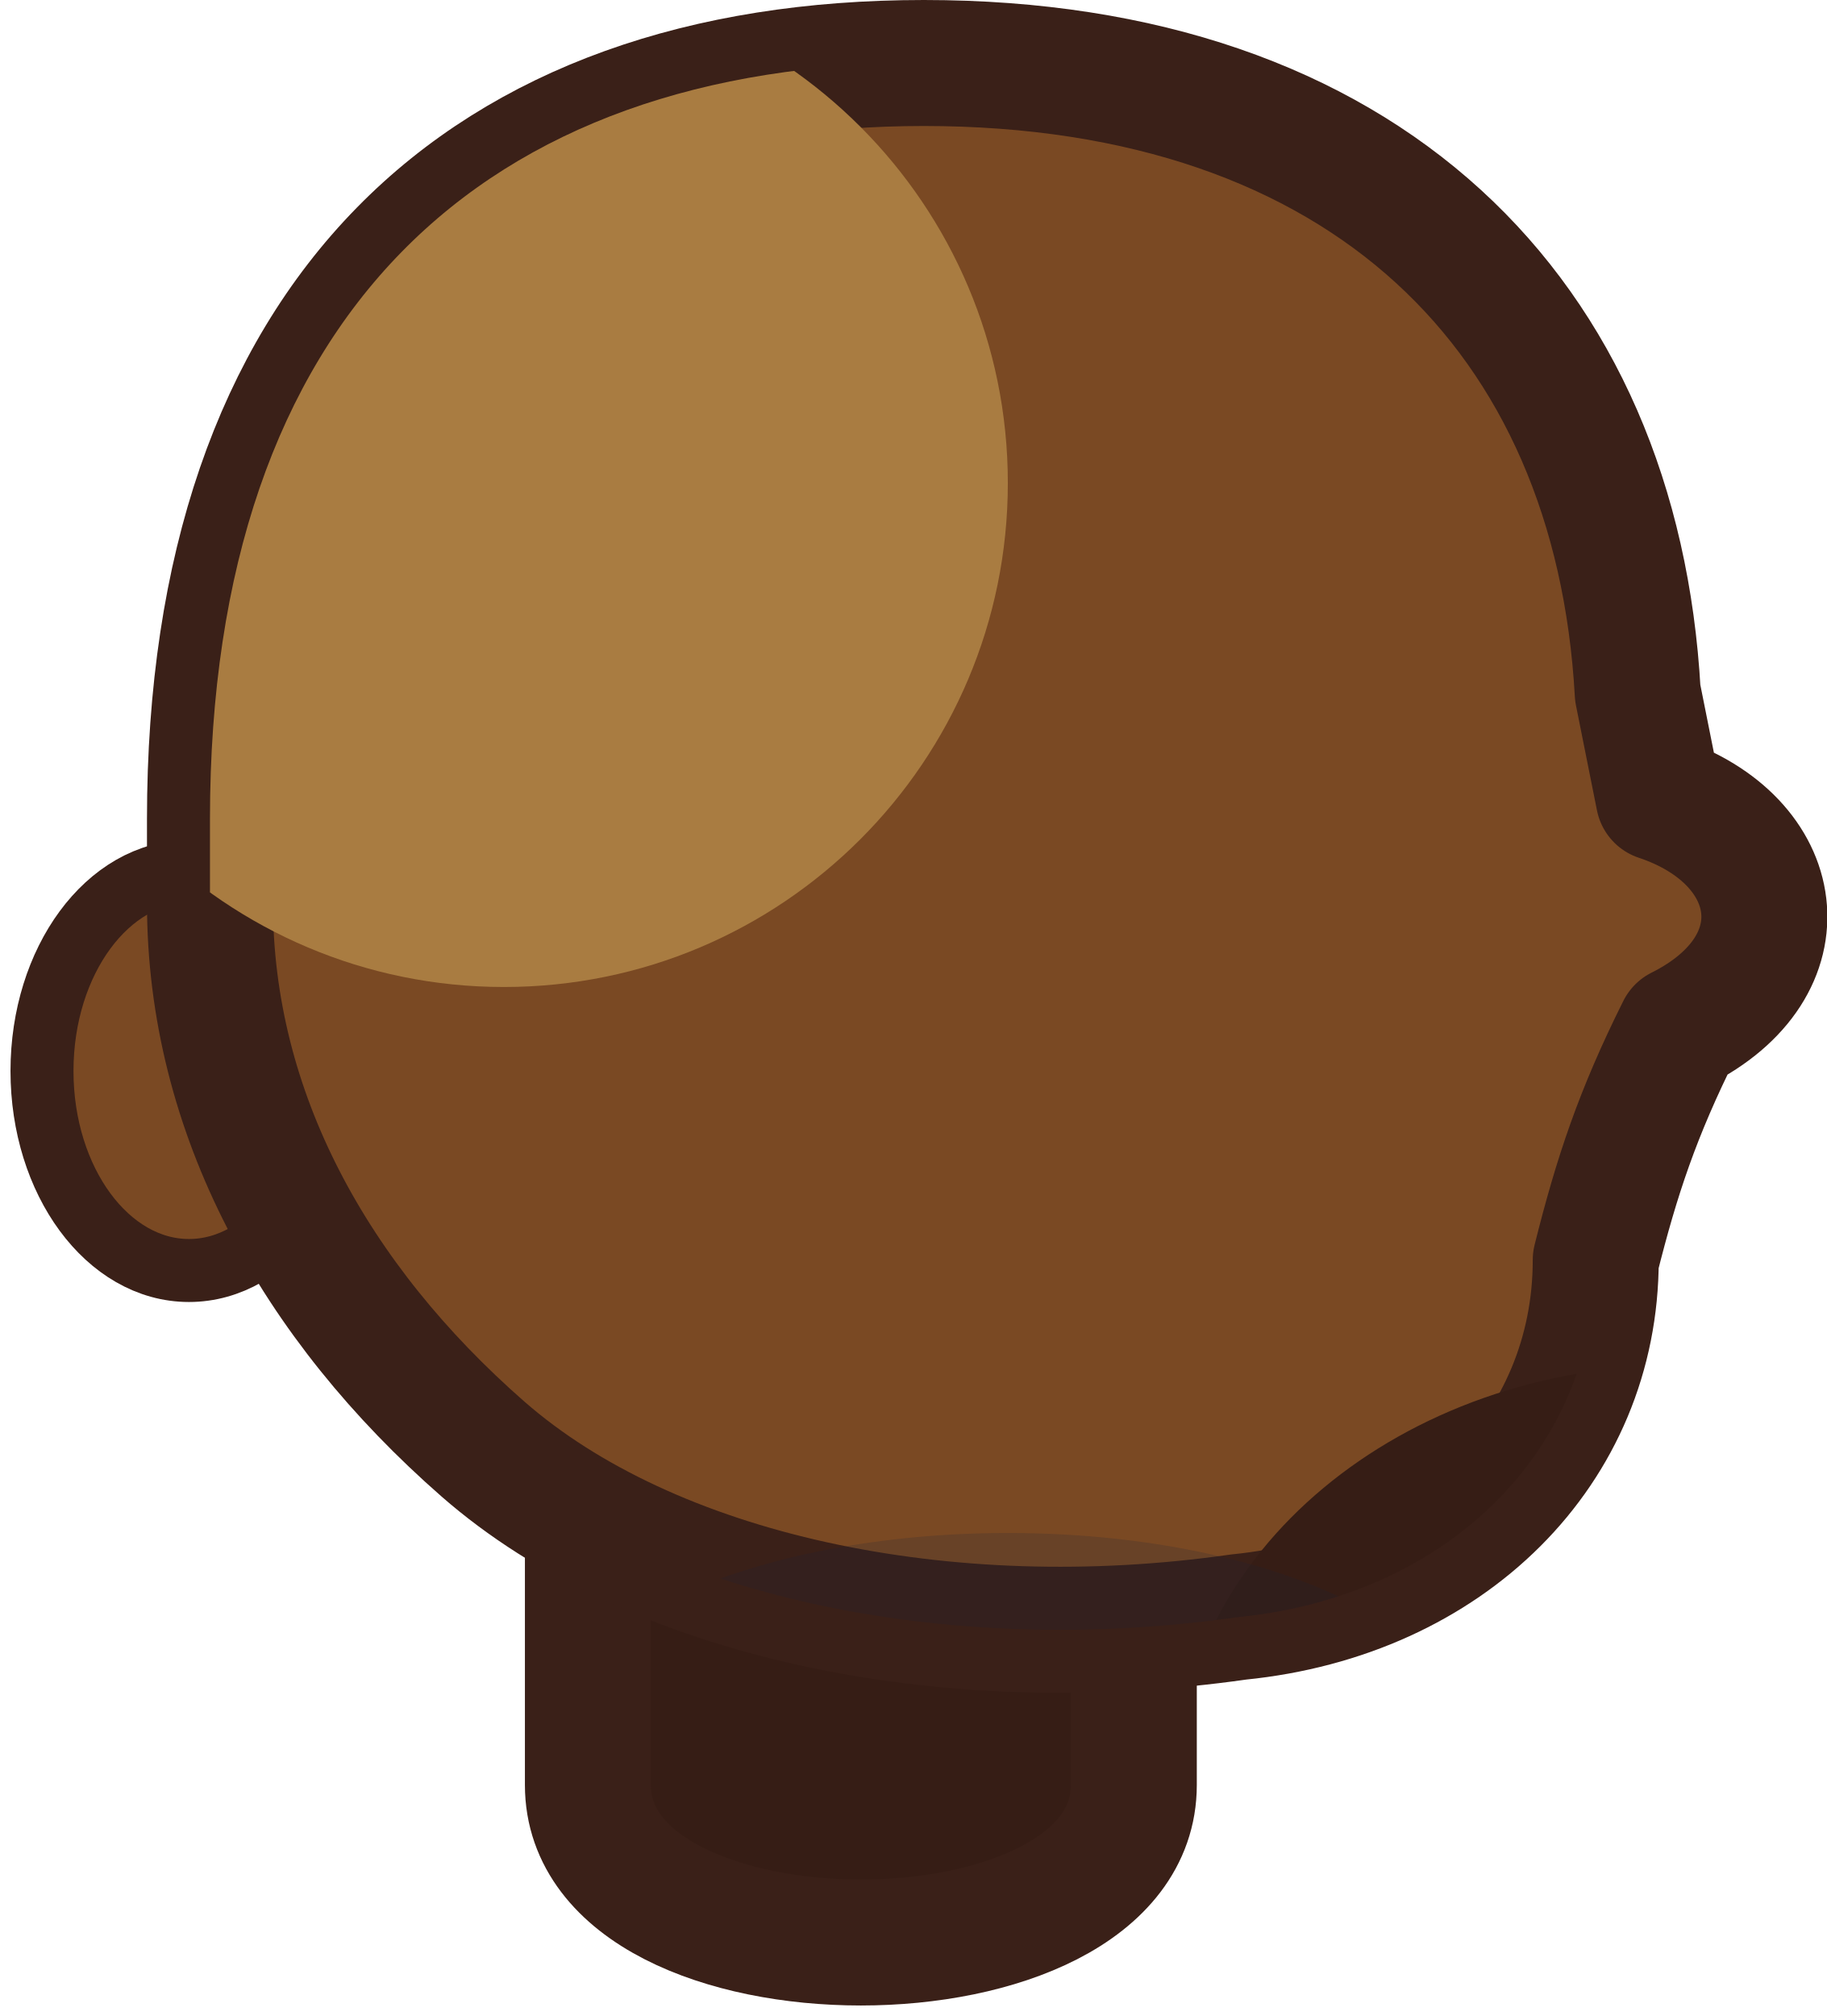
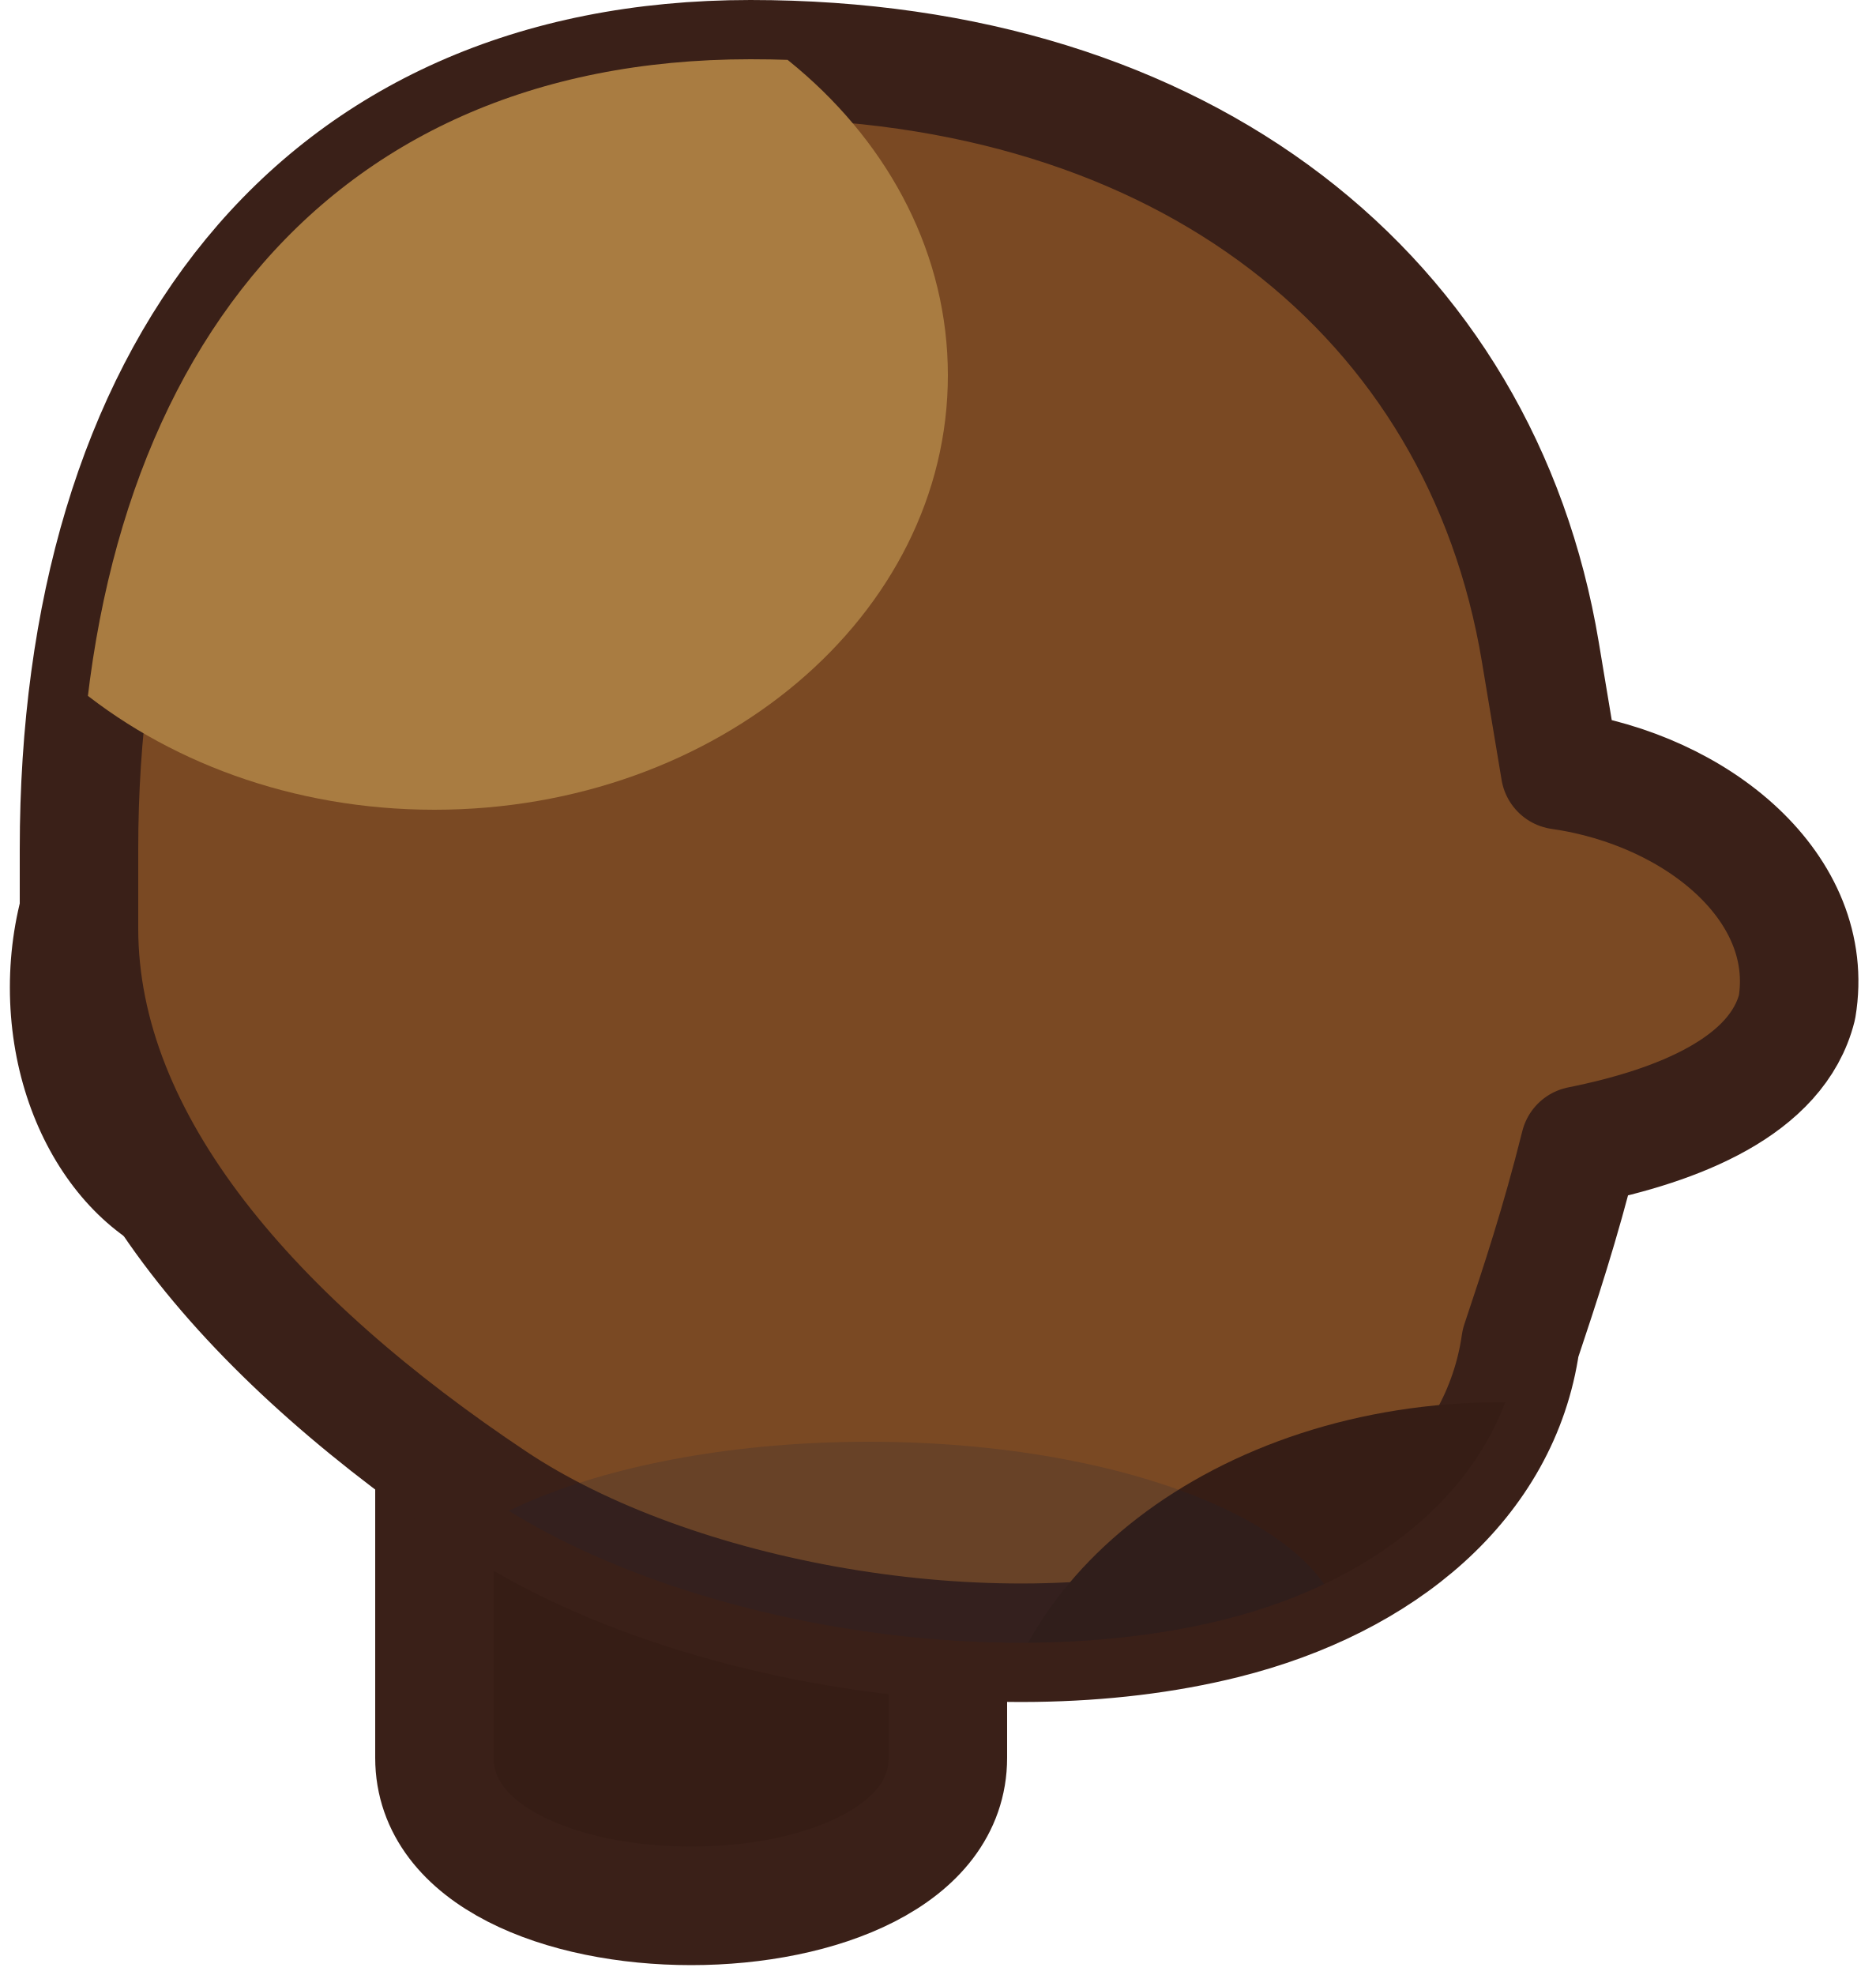
- <svg xmlns="http://www.w3.org/2000/svg" width="87" height="96" viewBox="76 37 87 96" shape-rendering="geometricPrecision">
-   <path d="M 104,98 L 104,122 C 104,132 130,132 130,122 L 130,98 C 130,88 104,88 104,98 Z" fill="#361d15" stroke="#3a2018" stroke-width="6" stroke-linecap="round" stroke-linejoin="round" />
-   <ellipse cx="85" cy="88" rx="7" ry="9.5" fill="#7a4923" stroke="#3a2018" stroke-width="3" />
-   <path d="M 86,76 C 86,52 99,40 120,40 C 141,40 153,52 154,70 L 155,75 C 161,77 162,83 156,86 C 154,90 153,93 152,97 C 152,106 145,113 135,114 C 121,116 107,113 99,106 C 91,99 86,90 86,80 Z" fill="#7a4923" stroke="#3a2018" stroke-width="6" stroke-linecap="round" stroke-linejoin="round" />
+ <svg xmlns="http://www.w3.org/2000/svg" width="95" height="100" viewBox="76 35 95 100" shape-rendering="geometricPrecision">
+   <path d="M 98,96 L 98,124 C 98,134 124,134 124,124 L 124,96 C 124,86 98,86 98,96 Z" fill="#361d15" stroke="#3a2018" stroke-width="6" stroke-linecap="round" stroke-linejoin="round" />
+   <ellipse cx="88" cy="85" rx="10" ry="13" fill="#7a4923" stroke="#3a2018" stroke-width="3" />
+   <ellipse cx="89" cy="86" rx="3.5" ry="5" fill="#361d15" />
+   <path d="M 80,78 C 80,54 92,38 114,38 C 136,38 151,50 154,68 L 155,74 C 162,75 168,80 167,86 C 166,90 161,92 156,93 C 155,97 154,100 153,103 C 152,110 146,115 138,117 C 126,120 110,117 101,111 C 89,103 80,93 80,82 Z" fill="#7a4923" stroke="#3a2018" stroke-width="6" stroke-linecap="round" stroke-linejoin="round" />
  <defs>
    <clipPath id="hd5">
-       <path d="M 86,76 C 86,52 99,40 120,40 C 141,40 153,52 154,70 L 155,75 C 161,77 162,83 156,86 C 154,90 153,93 152,97 C 152,106 145,113 135,114 C 121,116 107,113 99,106 C 91,99 86,90 86,80 Z" />
+       <path d="M 80,78 C 80,54 92,38 114,38 C 136,38 151,50 154,68 L 155,74 C 162,75 168,80 167,86 C 166,90 161,92 156,93 C 155,97 154,100 153,103 C 152,110 146,115 138,117 C 126,120 110,117 101,111 C 89,103 80,93 80,82 Z" />
    </clipPath>
  </defs>
  <g clip-path="url(#hd5)">
-     <ellipse cx="100" cy="60" rx="24" ry="24" fill="#a97c41" />
-     <ellipse cx="156" cy="122" rx="24" ry="20" fill="#361d15" />
-     <ellipse cx="124" cy="120" rx="22" ry="10" fill="#16203a" opacity="0.18" />
+     <ellipse cx="98" cy="54" rx="26" ry="22" fill="#a97c41" />
+     <ellipse cx="152" cy="126" rx="26" ry="20" fill="#361d15" />
+     <ellipse cx="120" cy="118" rx="24" ry="10" fill="#16203a" opacity="0.18" />
  </g>
</svg>
